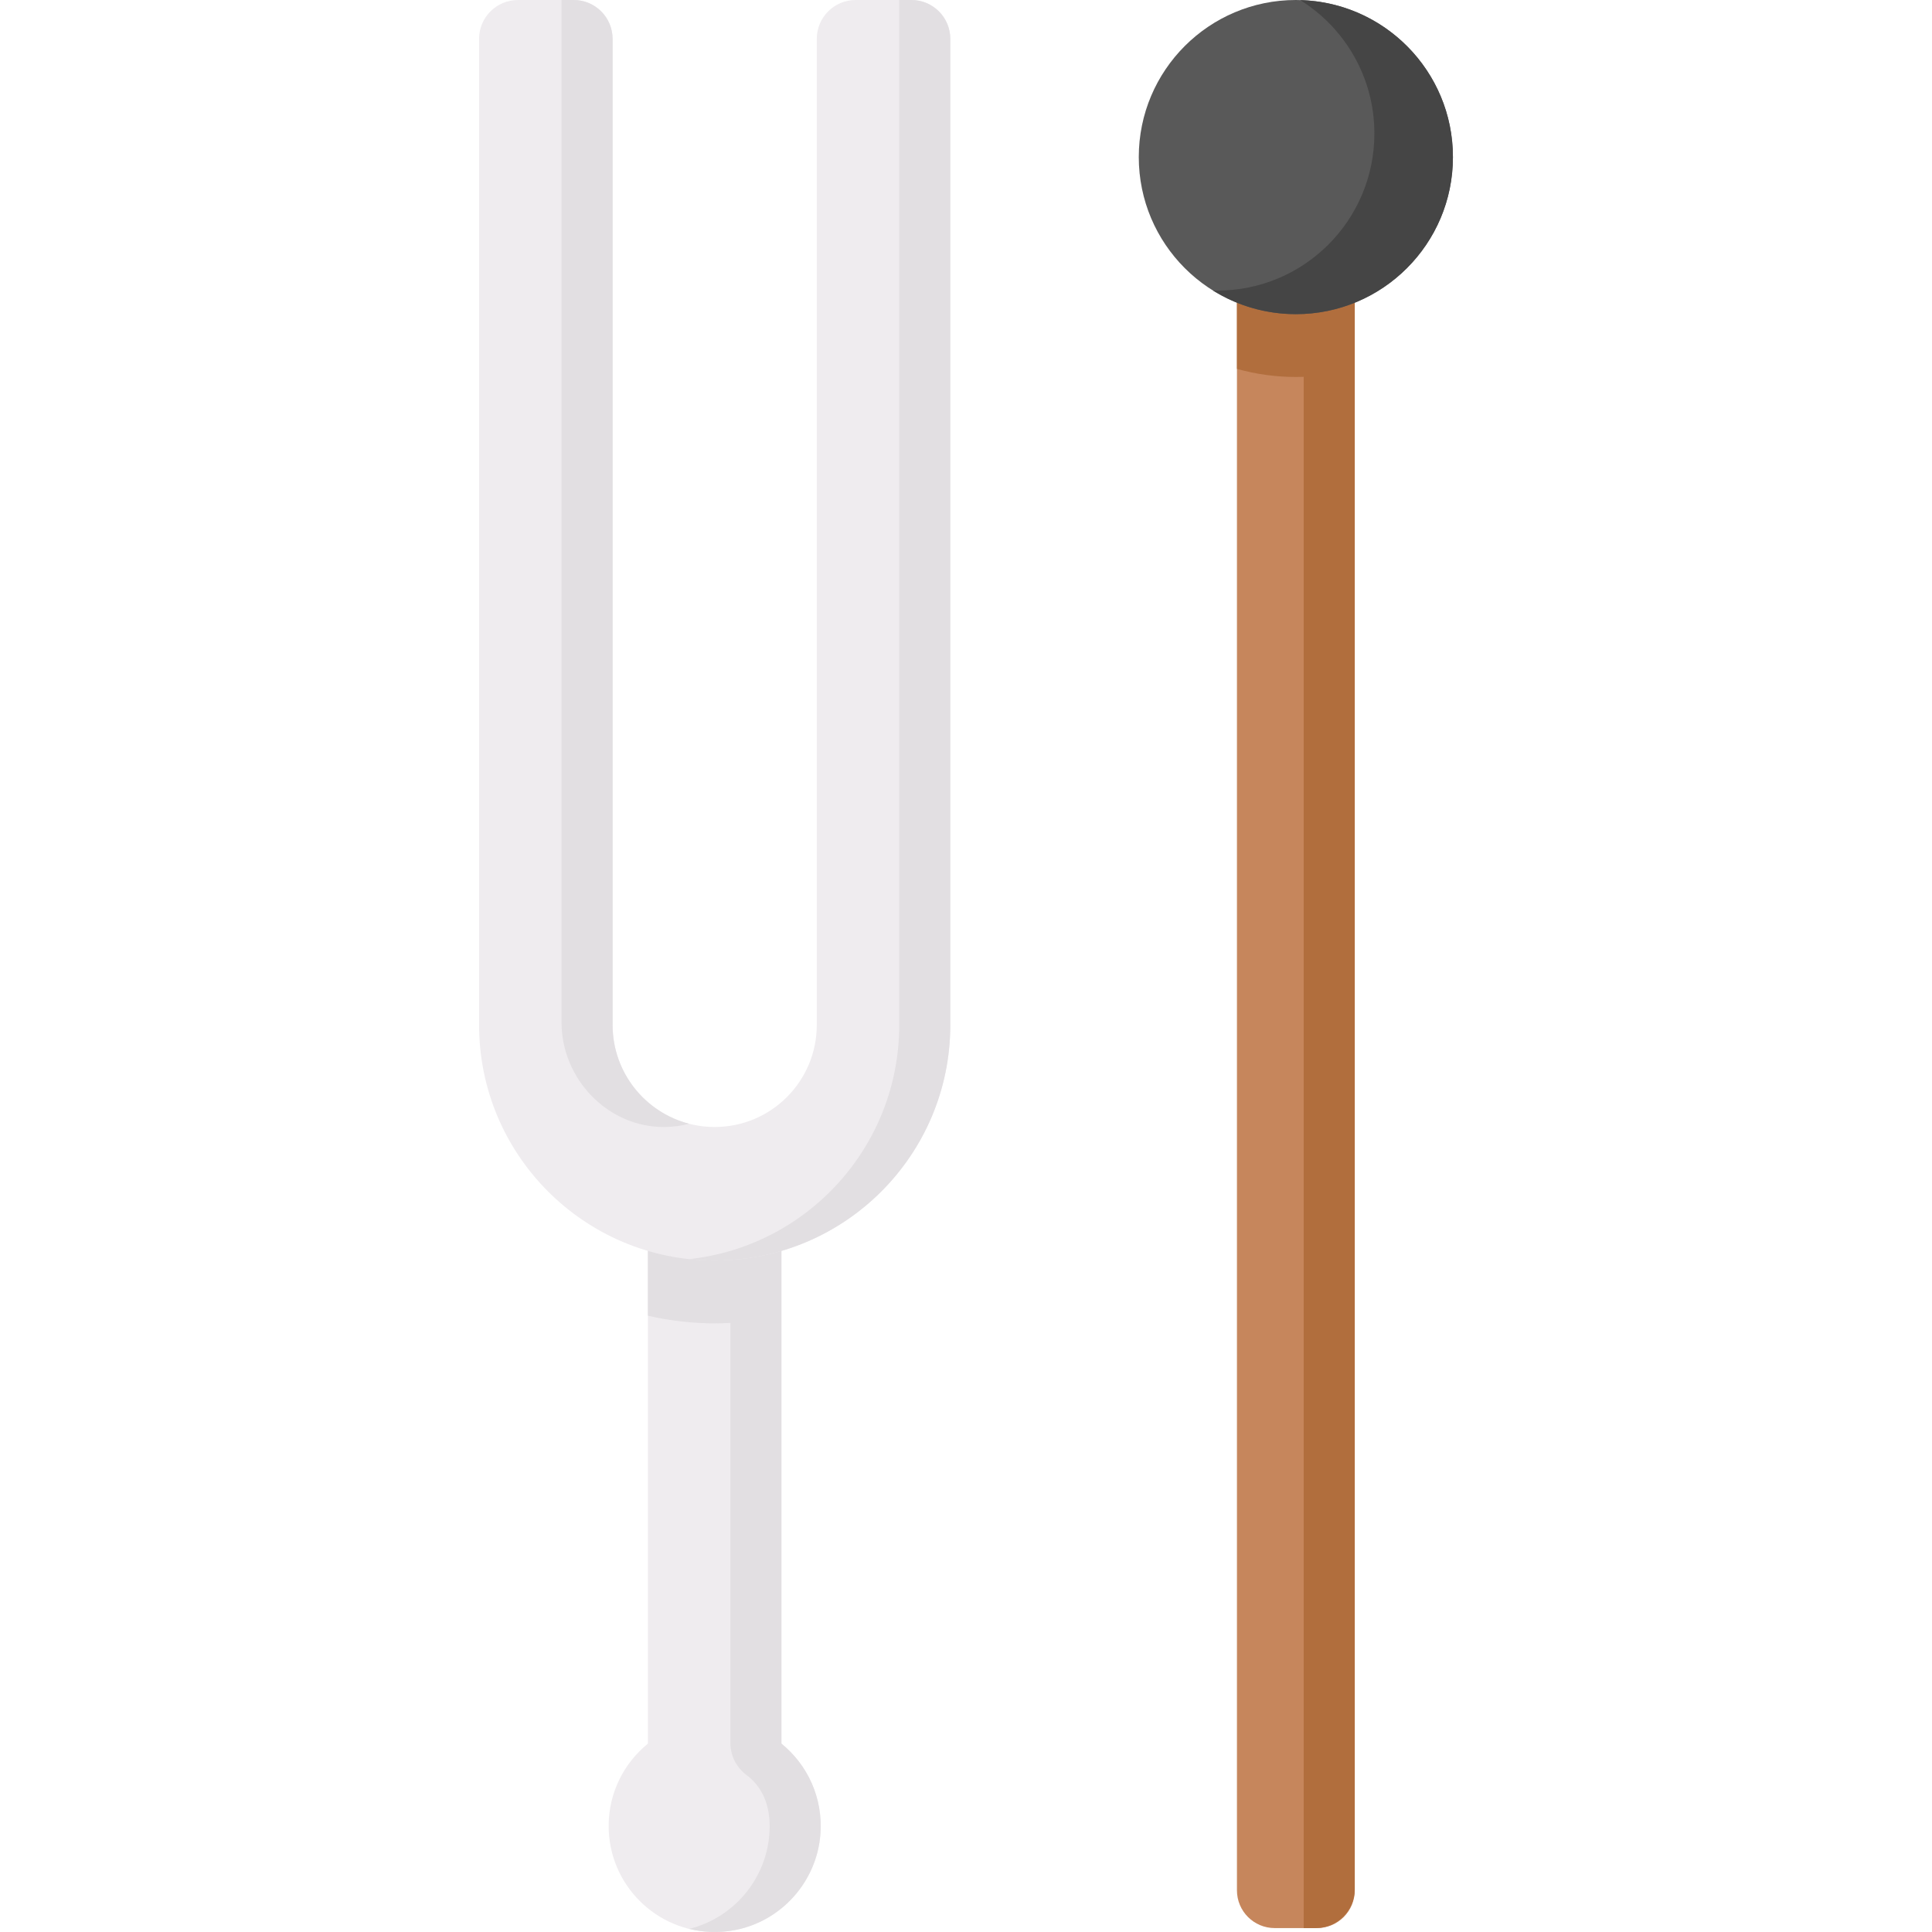
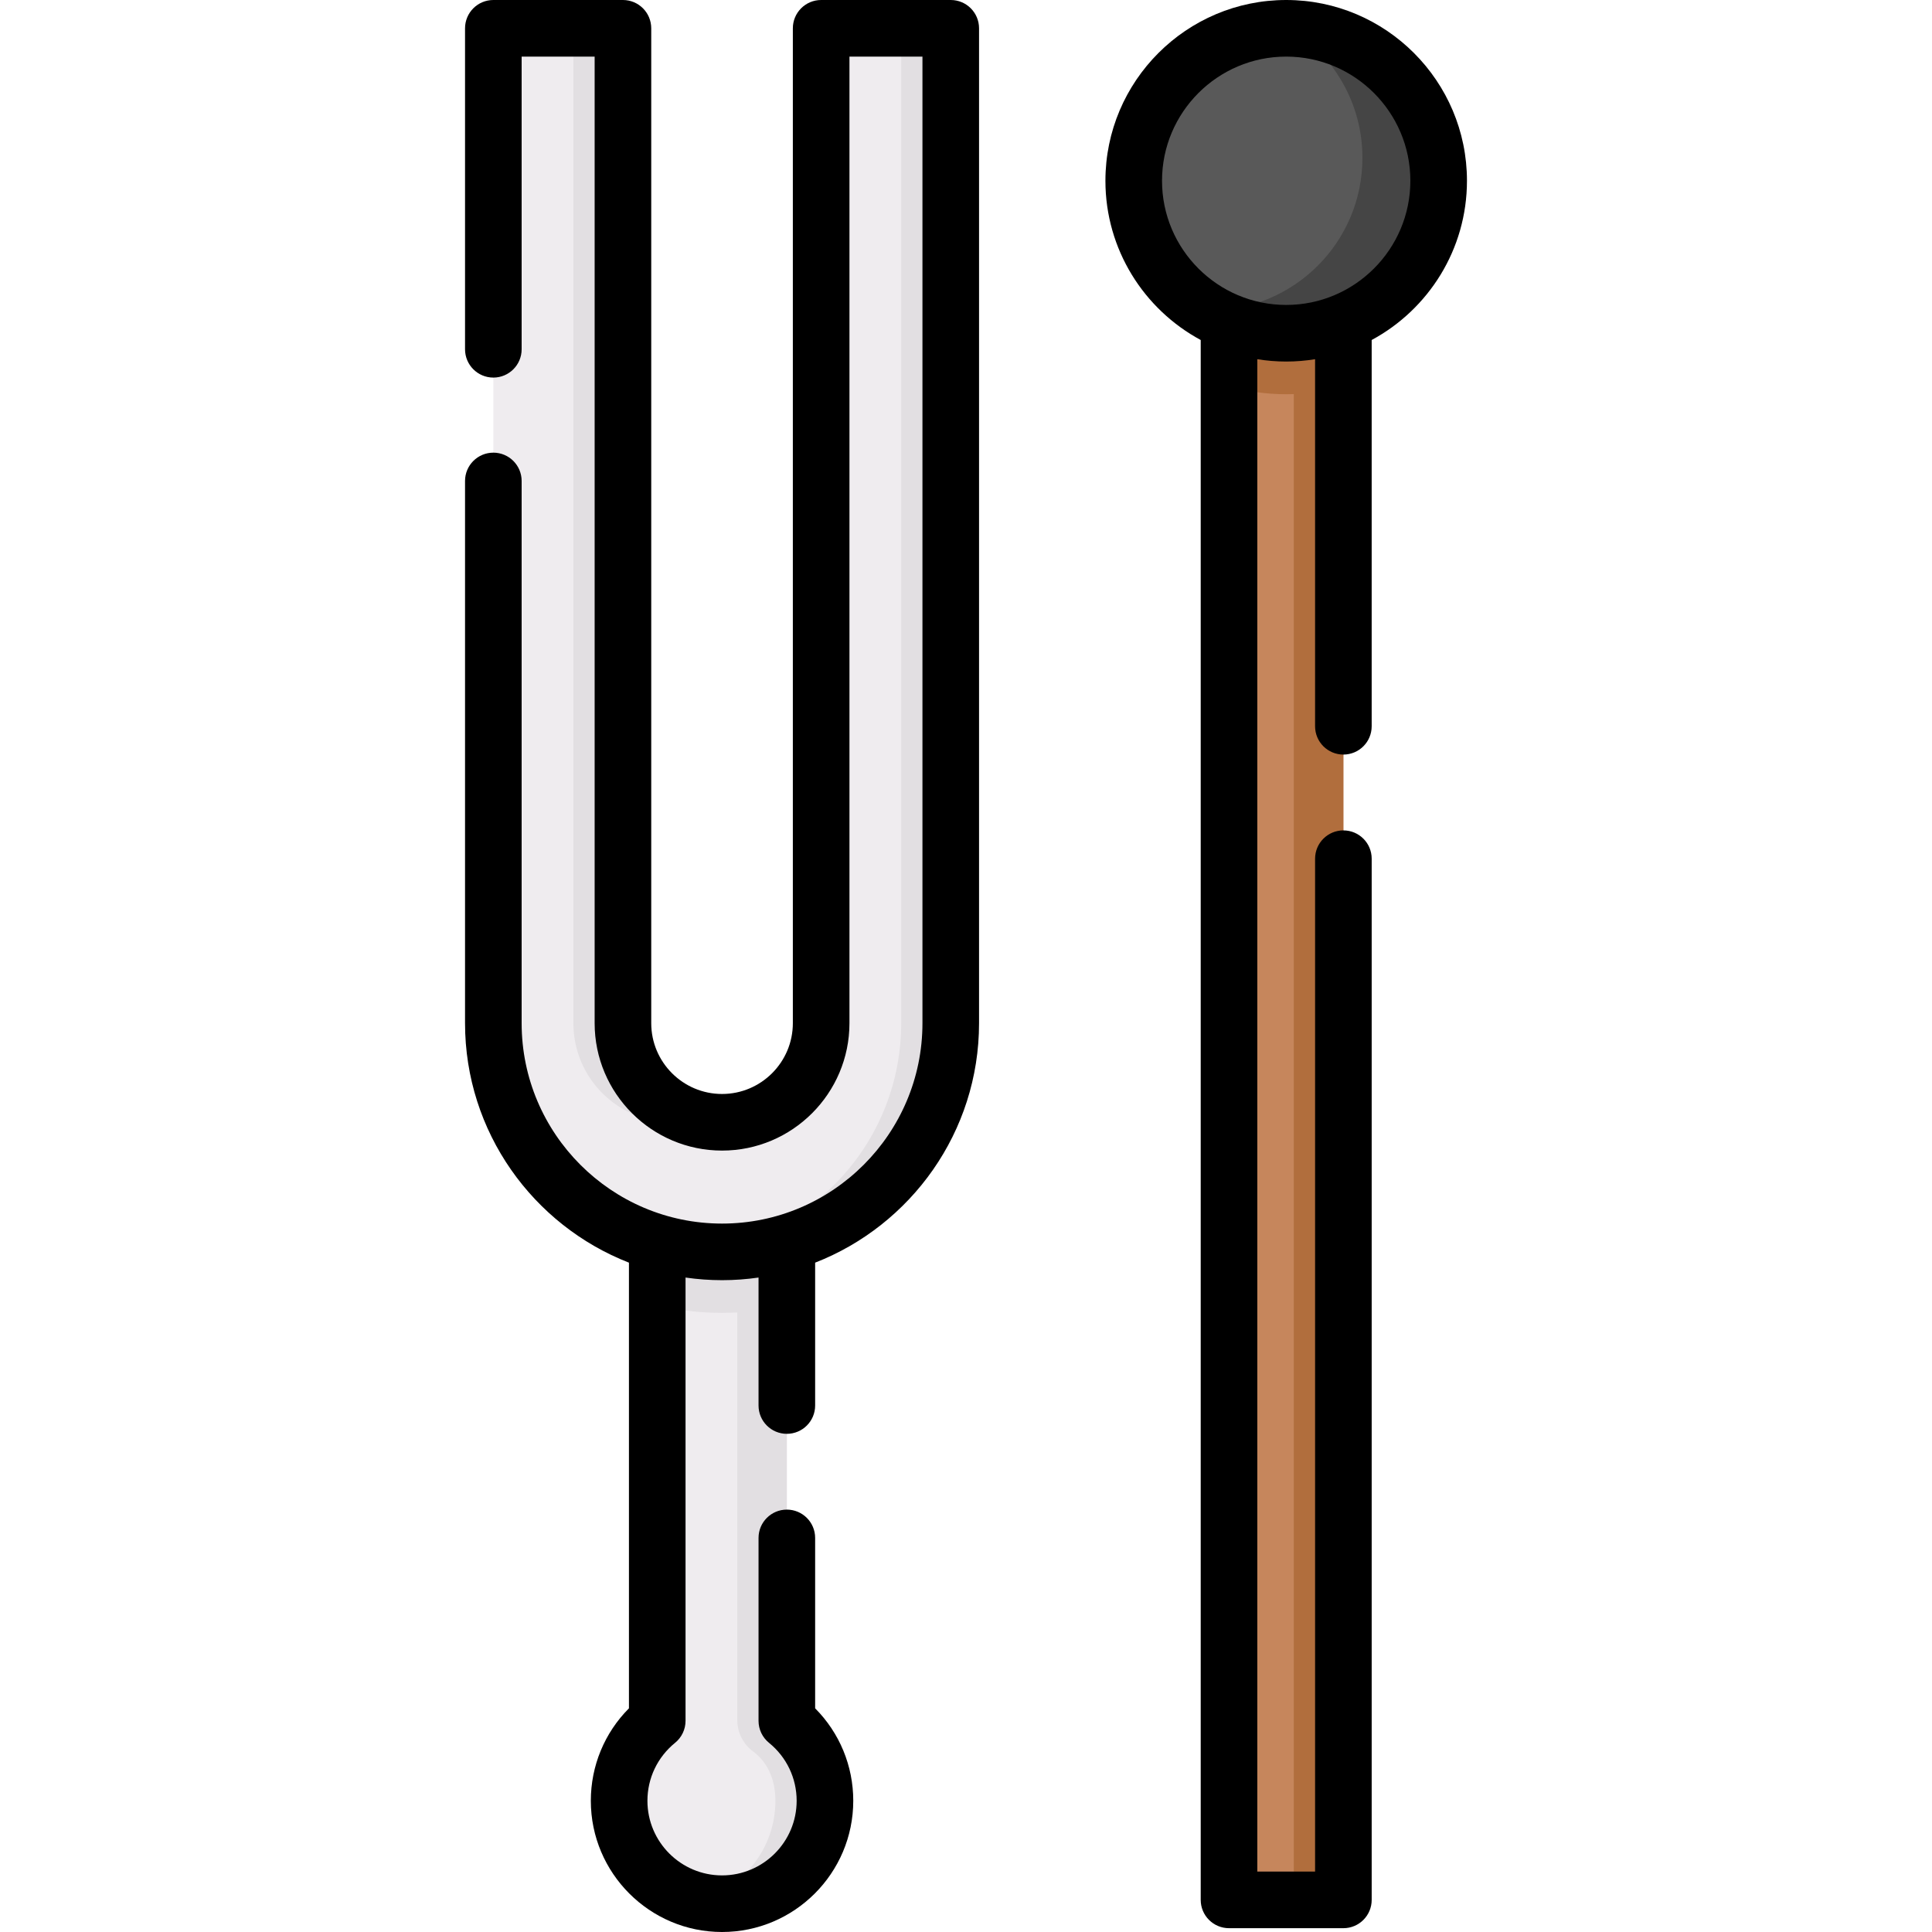
<svg xmlns="http://www.w3.org/2000/svg" id="Capa_1" enable-background="new 0 0 512 512" height="512" viewBox="0 0 512 512" width="512">
-   <path d="m349.024 510.959h-11.22c-5.523 0-10-4.477-10-10v-435.398h31.22v435.398c0 5.523-4.477 10-10 10z" fill="#c6865c" />
-   <path d="m345.496 65.561h-17.691v32.201c4.972 1.384 10.203 2.14 15.61 2.14.697 0 1.39-.014 2.081-.038v411.095h3.227c5.69 0 10.302-4.612 10.302-10.302v-402.895-32.201z" fill="#b16e3d" />
-   <path d="m207.089 462.078v-138.436h-35.382v138.436c-6.347 5.152-10.407 13.012-10.407 21.824 0 15.518 12.58 28.098 28.098 28.098s28.098-12.58 28.098-28.098c0-8.811-4.059-16.672-10.407-21.824z" fill="#efecef" />
-   <path d="m207.089 462.078v-113.398-25.037h-35.382v25.037c5.692 1.306 11.608 2.02 17.691 2.02 1.397 0 2.784-.042 4.163-.116v111.302c0 3.377 1.604 6.551 4.322 8.555 3.525 2.599 6.084 7.066 6.084 13.462 0 13.185-9.084 24.244-21.333 27.272 3.767.931 7.828 1.118 12.031.334 12.387-2.309 21.814-12.89 22.75-25.455.722-9.676-3.466-18.408-10.326-23.976z" fill="#e2dfe2" />
-   <path d="m216.455 10.302v261.308c0 14.943-12.114 27.057-27.057 27.057-14.943 0-27.057-12.114-27.057-27.057v-261.308c0-5.69-4.612-10.302-10.301-10.302h-14.778c-5.69 0-10.302 4.612-10.302 10.302v261.308c0 34.484 27.955 62.439 62.439 62.439 34.484 0 62.439-27.955 62.439-62.439v-261.308c0-5.69-4.612-10.302-10.302-10.302h-14.778c-5.69 0-10.303 4.612-10.303 10.302z" fill="#efecef" />
-   <path d="m238.309 0v271.61c0 32.198-24.373 58.695-55.675 62.068 2.223.24 4.478.371 6.764.371 34.484 0 62.439-27.955 62.439-62.439v-261.308c0-5.69-4.612-10.302-10.302-10.302z" fill="#e2dfe2" />
-   <path d="m175.959 298.667c2.304-.007 4.54-.303 6.675-.852-11.67-3.004-20.293-13.597-20.293-26.205v-261.308c0-5.69-4.612-10.302-10.301-10.302h-3.227v270.962c0 14.933 12.213 27.753 27.146 27.705z" fill="#e2dfe2" />
-   <circle cx="343.415" cy="41.626" fill="#595959" r="41.626" />
-   <path d="m344.571.029c11.799 7.348 19.656 20.43 19.656 35.353 0 22.989-18.637 41.626-41.626 41.626-.388 0-.771-.019-1.157-.029 6.378 3.972 13.903 6.273 21.97 6.273 22.989 0 41.626-18.637 41.626-41.626.001-22.602-18.016-40.982-40.469-41.597z" fill="#454545" />
+   <path d="m325.701 71.14h30.305v432.35h-30.305z" fill="#c6865c" />
+   <path d="m342.874 71.14h-17.173v31.258c4.826 1.344 9.904 2.078 15.152 2.078.676 0 1.35-.013 2.02-.037v399.051h13.132v-401.092-31.258z" fill="#b16e3d" />
+   <path d="m208.522 456.041v-134.38h-34.346v134.38c-6.161 5.001-10.102 12.631-10.102 21.185 0 15.063 12.211 27.274 27.274 27.274s27.274-12.211 27.274-27.274c.002-8.554-3.938-16.185-10.1-21.185z" fill="#efecef" />
+   <path d="m208.522 456.041v-110.077-24.304h-34.346v24.304c5.525 1.268 11.268 1.96 17.173 1.96 1.356 0 2.702-.041 4.041-.112v108.042c0 3.278 1.557 6.359 4.196 8.305 3.422 2.522 5.906 6.859 5.906 13.067 0 12.799-8.818 23.534-20.708 26.474 3.657.904 7.599 1.085 11.679.325 12.024-2.242 21.175-12.512 22.084-24.709.699-9.395-3.366-17.871-10.025-23.275z" fill="#e2dfe2" />
+   <path d="m217.614 7.5v263.652c0 14.505-11.759 26.264-26.264 26.264-14.505 0-26.264-11.759-26.264-26.264v-263.652h-34.346v263.652c0 33.474 27.136 60.61 60.61 60.61 33.474 0 60.61-27.136 60.61-60.61v-263.652z" fill="#efecef" />
+   <path d="m238.827 7.5v263.652c0 31.254-23.659 56.976-54.044 60.25 2.158.233 4.347.36 6.566.36 33.474 0 60.61-27.136 60.61-60.61v-263.652z" fill="#e2dfe2" />
+   <path d="m178.217 297.417c2.267 0 4.467-.287 6.566-.827-11.328-2.916-19.698-13.199-19.698-25.437v-263.653h-13.132v263.652c0 14.506 11.759 26.265 26.264 26.265z" fill="#e2dfe2" />
+   <circle cx="340.854" cy="47.907" fill="#595959" r="40.407" />
+   <path d="m341.976 7.528c11.453 7.133 19.081 19.831 19.081 34.317 0 22.316-18.091 40.406-40.407 40.406-.377 0-.749-.018-1.123-.028 6.191 3.855 13.496 6.089 21.326 6.089 22.316 0 40.406-18.091 40.406-40.407.001-21.938-17.487-39.78-39.283-40.377z" fill="#454545" />
+   <path d="m251.959 0h-34.346c-4.142 0-7.5 3.358-7.5 7.5v263.652c0 10.347-8.417 18.764-18.764 18.764s-18.764-8.417-18.764-18.764v-263.652c0-4.142-3.358-7.5-7.5-7.5h-34.345c-4.142 0-7.5 3.358-7.5 7.5v85.063c0 4.142 3.358 7.5 7.5 7.5s7.5-3.358 7.5-7.5v-77.563h19.346v256.152c0 18.618 15.146 33.764 33.764 33.764s33.764-15.146 33.764-33.764v-256.152h19.346v256.152c0 29.285-23.825 53.11-53.11 53.11s-53.11-23.825-53.11-53.11v-143.694c0-4.142-3.358-7.5-7.5-7.5s-7.5 3.358-7.5 7.5v143.694c0 28.855 18.046 53.559 43.437 63.465v118.106c-6.46 6.49-10.102 15.233-10.102 24.502 0 19.175 15.6 34.774 34.774 34.774s34.774-15.6 34.774-34.774c0-9.269-3.642-18.012-10.102-24.502v-45.161c0-4.142-3.358-7.5-7.5-7.5s-7.5 3.358-7.5 7.5v48.479c0 2.26 1.019 4.399 2.773 5.823 4.657 3.78 7.328 9.379 7.328 15.361 0 10.904-8.871 19.774-19.774 19.774s-19.774-8.871-19.774-19.774c0-5.982 2.671-11.582 7.328-15.361 1.754-1.424 2.773-3.563 2.773-5.823v-117.478c3.162.452 6.388.699 9.673.699s6.511-.247 9.673-.699v33.916c0 4.142 3.358 7.5 7.5 7.5s7.5-3.358 7.5-7.5v-37.861c25.391-9.906 43.437-34.61 43.437-63.465v-263.653c.001-4.142-3.356-7.5-7.499-7.5z" />
+   <path d="m388.76 47.907c0-26.416-21.49-47.907-47.906-47.907s-47.906 21.491-47.906 47.907c0 18.226 10.233 34.104 25.253 42.199v413.384c0 4.142 3.358 7.5 7.5 7.5h30.31c4.142 0 7.5-3.358 7.5-7.5v-275.927c0-4.142-3.358-7.5-7.5-7.5s-7.5 3.358-7.5 7.5v268.427h-15.311v-400.796c2.493.402 5.048.619 7.653.619 2.606 0 5.162-.217 7.656-.619v97.275c0 4.142 3.358 7.5 7.5 7.5s7.5-3.358 7.5-7.5v-102.364c15.02-8.096 25.251-23.974 25.251-42.198zm-47.906 32.906c-18.145 0-32.906-14.762-32.906-32.906 0-18.145 14.762-32.907 32.906-32.907 18.145 0 32.907 14.762 32.907 32.907-.001 18.144-14.762 32.906-32.907 32.906z" />
</svg>
